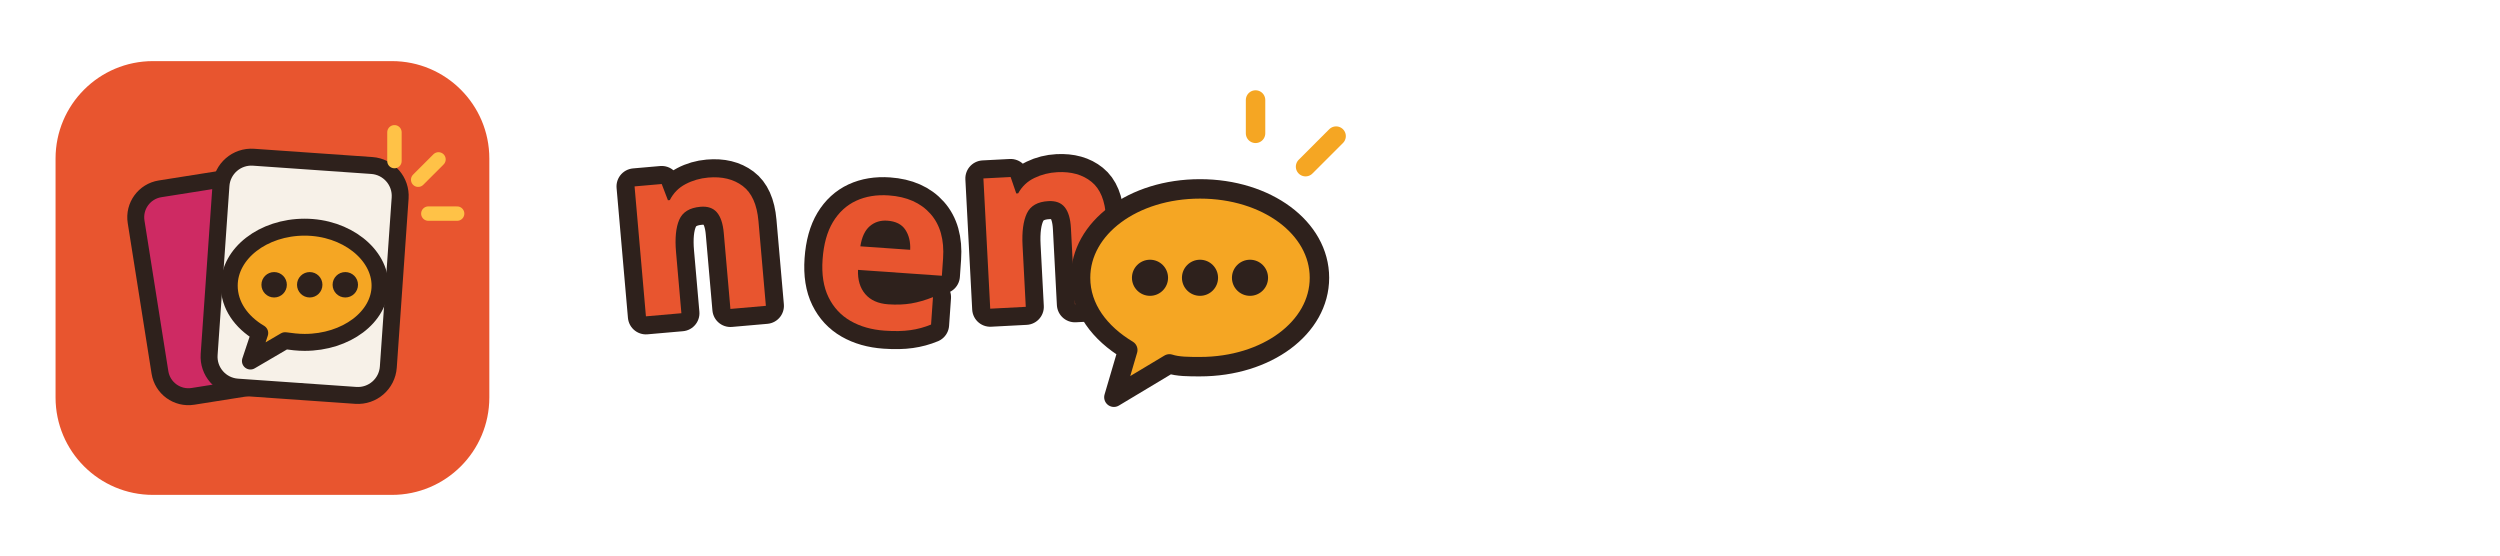
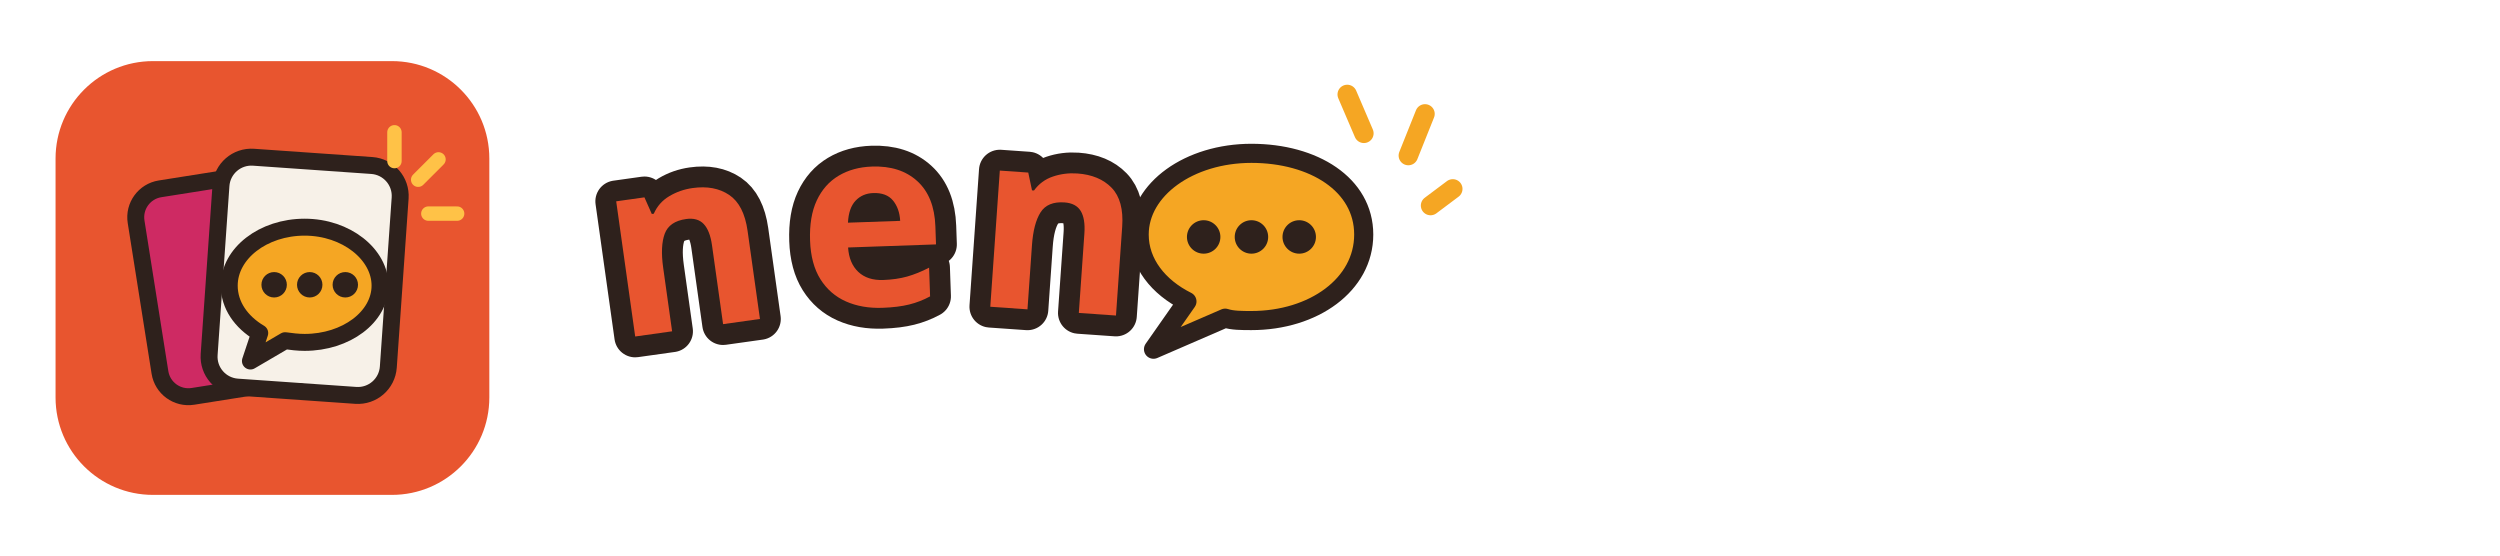
<svg xmlns="http://www.w3.org/2000/svg" viewBox="0 0 900 200" role="img" aria-label="Neno">
  <g transform="translate(20 22) scale(0.305)">
    <rect width="512" height="512" rx="115" fill="#e8552f" />
    <g stroke="#2e211c" stroke-width="20" stroke-linejoin="round">
      <rect x="108" y="140" width="186" height="248" rx="34" fill="#ce2a63" transform="rotate(-9 201 264)" />
      <rect x="188" y="118" width="212" height="272" rx="36" fill="#f7f1e8" transform="rotate(4 294 254)" />
      <path d="M294 196c-49 0-89 31-89 69 0 23 14 43 36 56l-11 33 41-24c7 1 15 2 23 2 49 0 89-30 89-67s-40-69-89-69z" fill="#f5a623" />
    </g>
    <g fill="#2e211c">
      <circle cx="258" cy="264" r="15" />
      <circle cx="300" cy="264" r="15" />
      <circle cx="342" cy="264" r="15" />
    </g>
    <g stroke="#ffc247" stroke-width="17" stroke-linecap="round">
      <path d="M400 118v-34" />
      <path d="M428 140l24-24" />
      <path d="M440 180h34" />
    </g>
  </g>
-   <g transform="translate(220 34)">
-     <g font-family="ui-rounded, 'SF Pro Rounded', Nunito, system-ui, sans-serif" font-size="86" font-weight="800" text-anchor="middle" paint-order="stroke" stroke="#2e211c" stroke-width="13" stroke-linejoin="round" fill="#e8552f">
-       <text x="34" y="78" transform="rotate(-5 34 78)">n</text>
-       <text x="96" y="84" transform="rotate(4 96 84)">e</text>
-       <text x="158" y="76" transform="rotate(-3 158 76)">n</text>
+   <g transform="translate(215 32)">
+     <g font-family="ui-rounded, 'SF Pro Rounded', Nunito, system-ui, sans-serif" font-size="90" font-weight="800" text-anchor="middle" paint-order="stroke" stroke="#2e211c" stroke-width="15" stroke-linejoin="round" fill="#e8552f">
+       <text x="36" y="86" transform="rotate(-8 36 86)">n</text>
+       <text x="100" y="78" transform="rotate(-2 100 78)">e</text>
+       <text x="164" y="80" transform="rotate(4 164 80)">n</text>
+     </g>
+     <g transform="translate(36 6) scale(0.86)">
+       <path d="M232 20c-26 0-47 15-47 34 0 12 8 22 20 28l-14 20 30-13c3 1 7 1 11 1 26 0 47-15 47-36s-21-34-47-34z" fill="#f5a623" stroke="#2e211c" stroke-width="8" stroke-linejoin="round" />
+       <g fill="#2e211c">
+         <circle cx="212" cy="55" r="7" />
+         <circle cx="232" cy="55" r="7" />
+         <circle cx="252" cy="55" r="7" />
+       </g>
    </g>
    <g stroke="#f5a623" stroke-width="7" stroke-linecap="round">
-       <path d="M232 14v-12" />
-       <path d="M250 26l11-11" />
-     </g>
-     <g transform="translate(-10 8)">
-       <path d="M222 26c-24 0-43 14-43 32 0 11 7 20 17 26l-5 17 20-12c3 1 7 1 11 1 24 0 43-14 43-32s-19-32-43-32z" fill="#f5a623" stroke="#2e211c" stroke-width="7" stroke-linejoin="round" />
-       <g fill="#2e211c">
-         <circle cx="204" cy="58" r="6.5" />
-         <circle cx="222" cy="58" r="6.5" />
-         <circle cx="240" cy="58" r="6.5" />
-       </g>
+       <path d="M276 16 L270 2" />
+       <path d="M292 24 L298 9" />
+       <path d="M300 42 L308 36" />
    </g>
  </g>
</svg>
